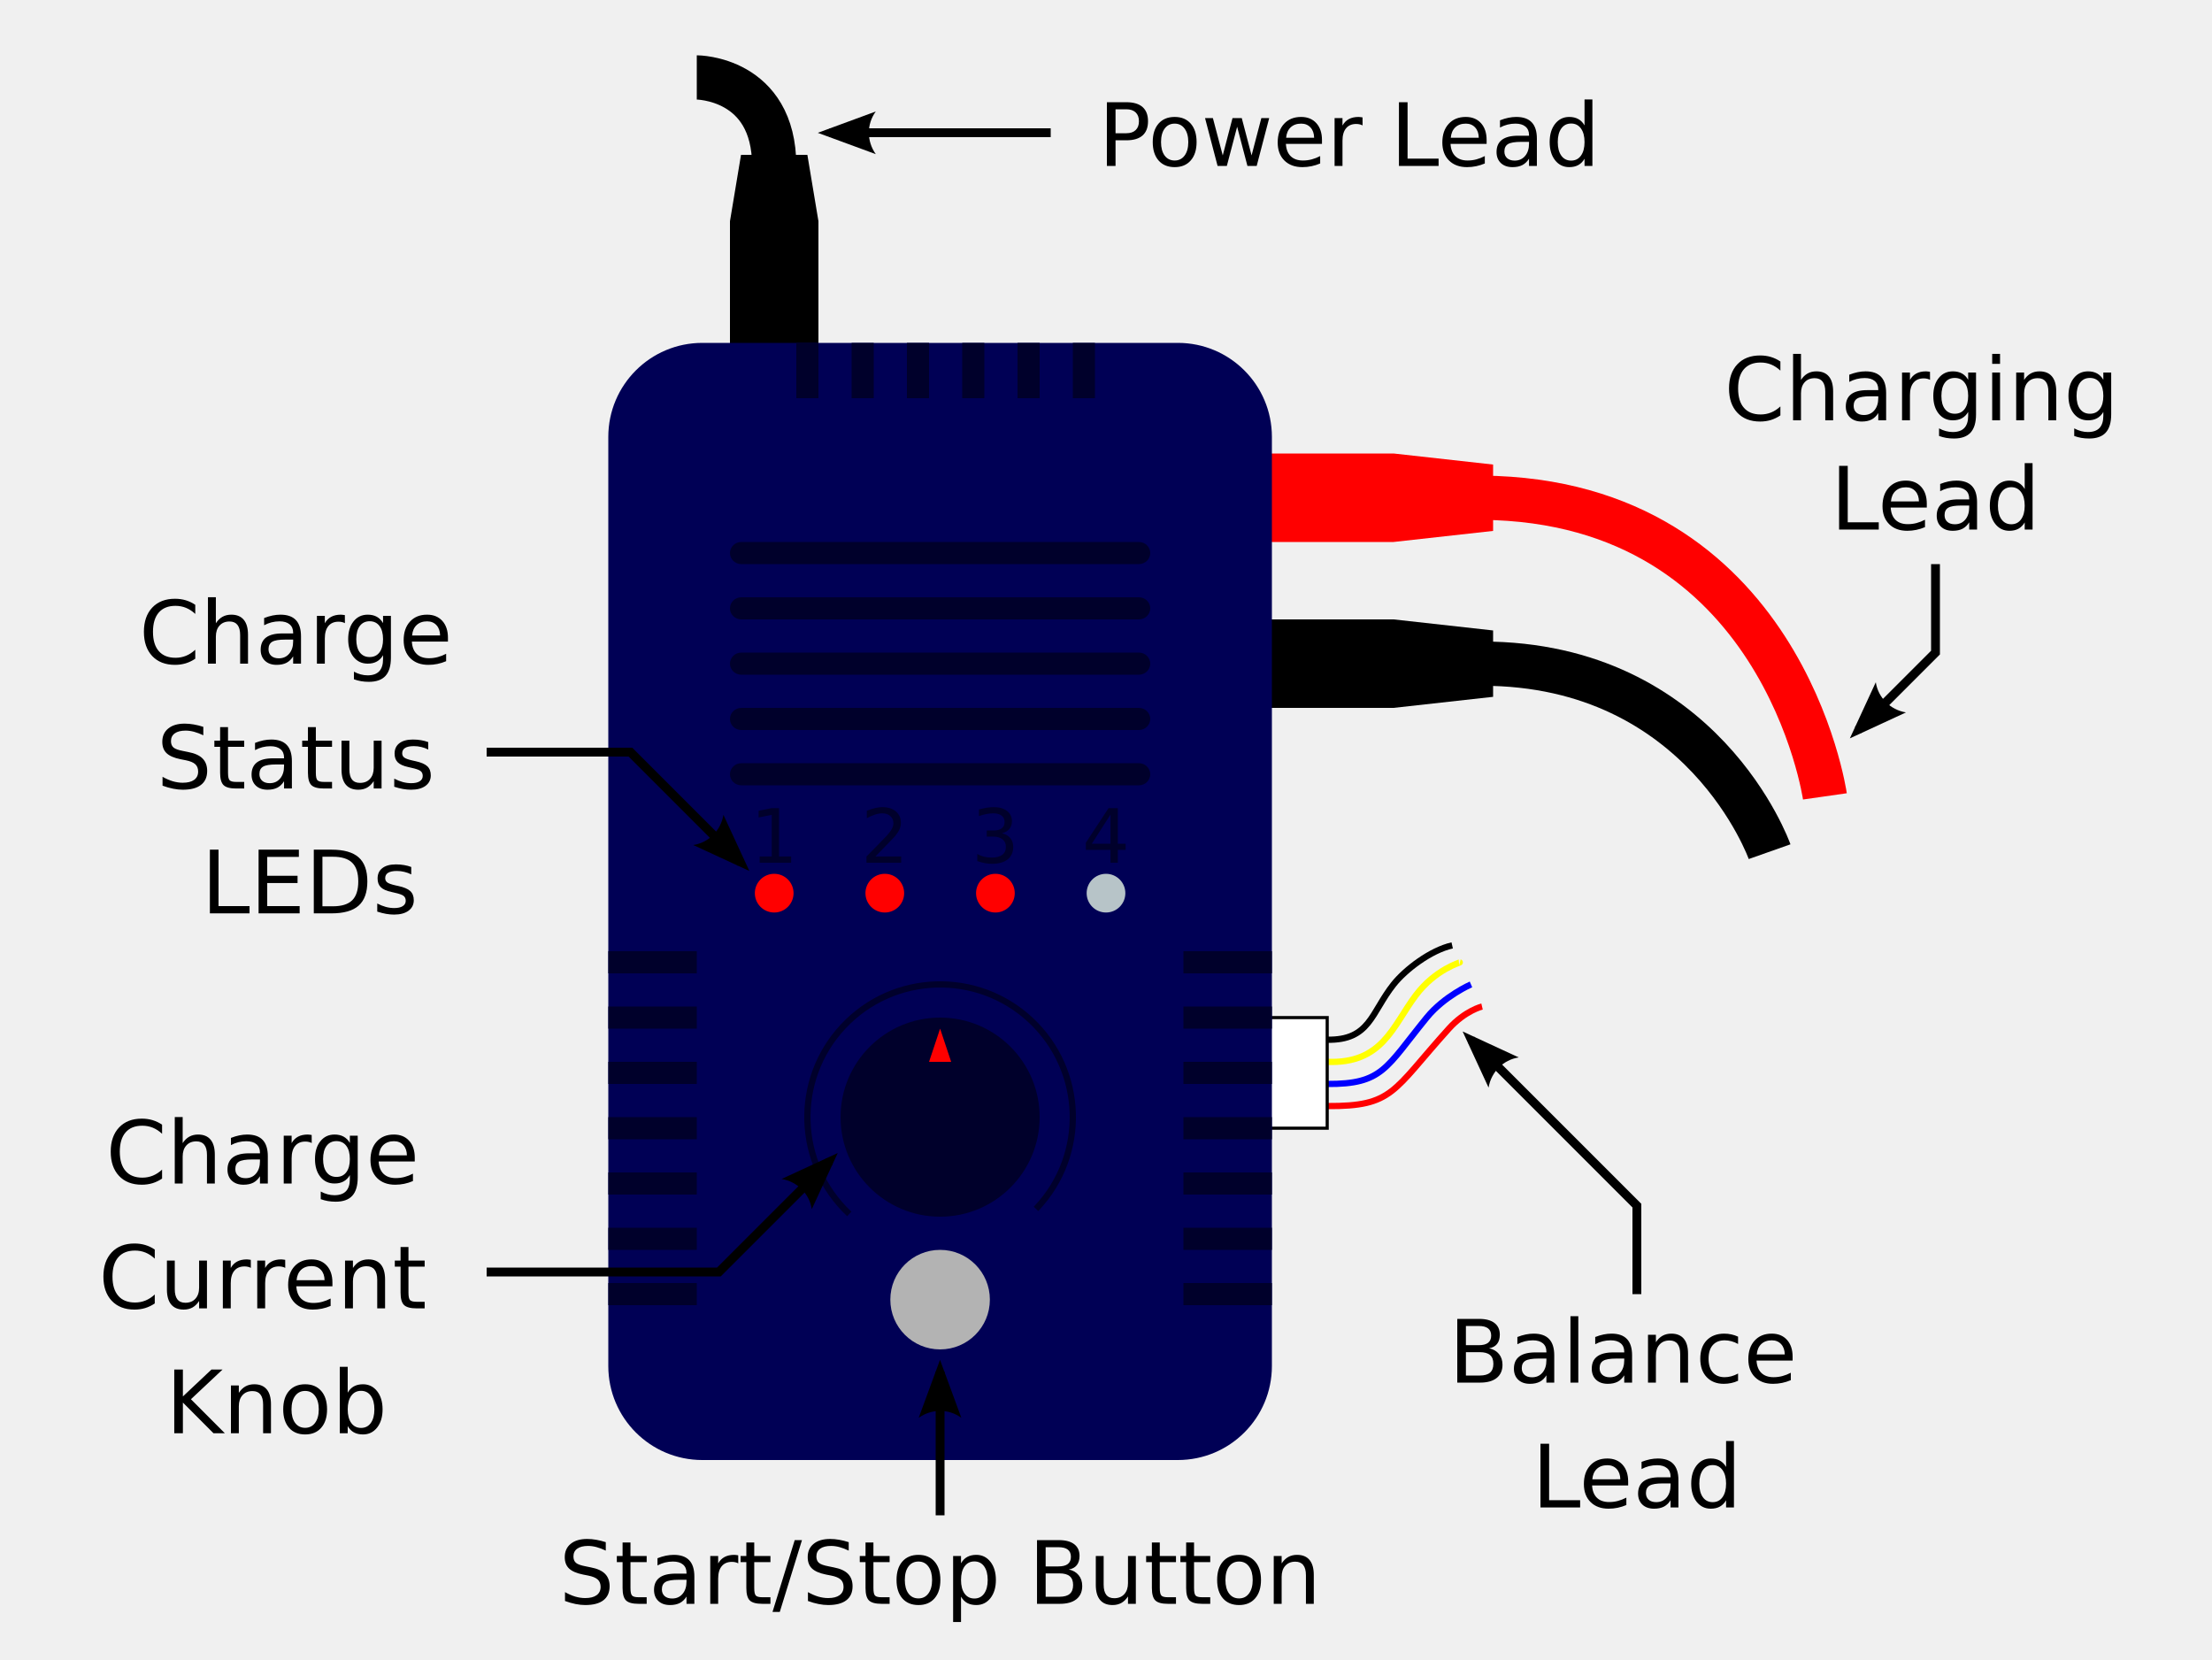
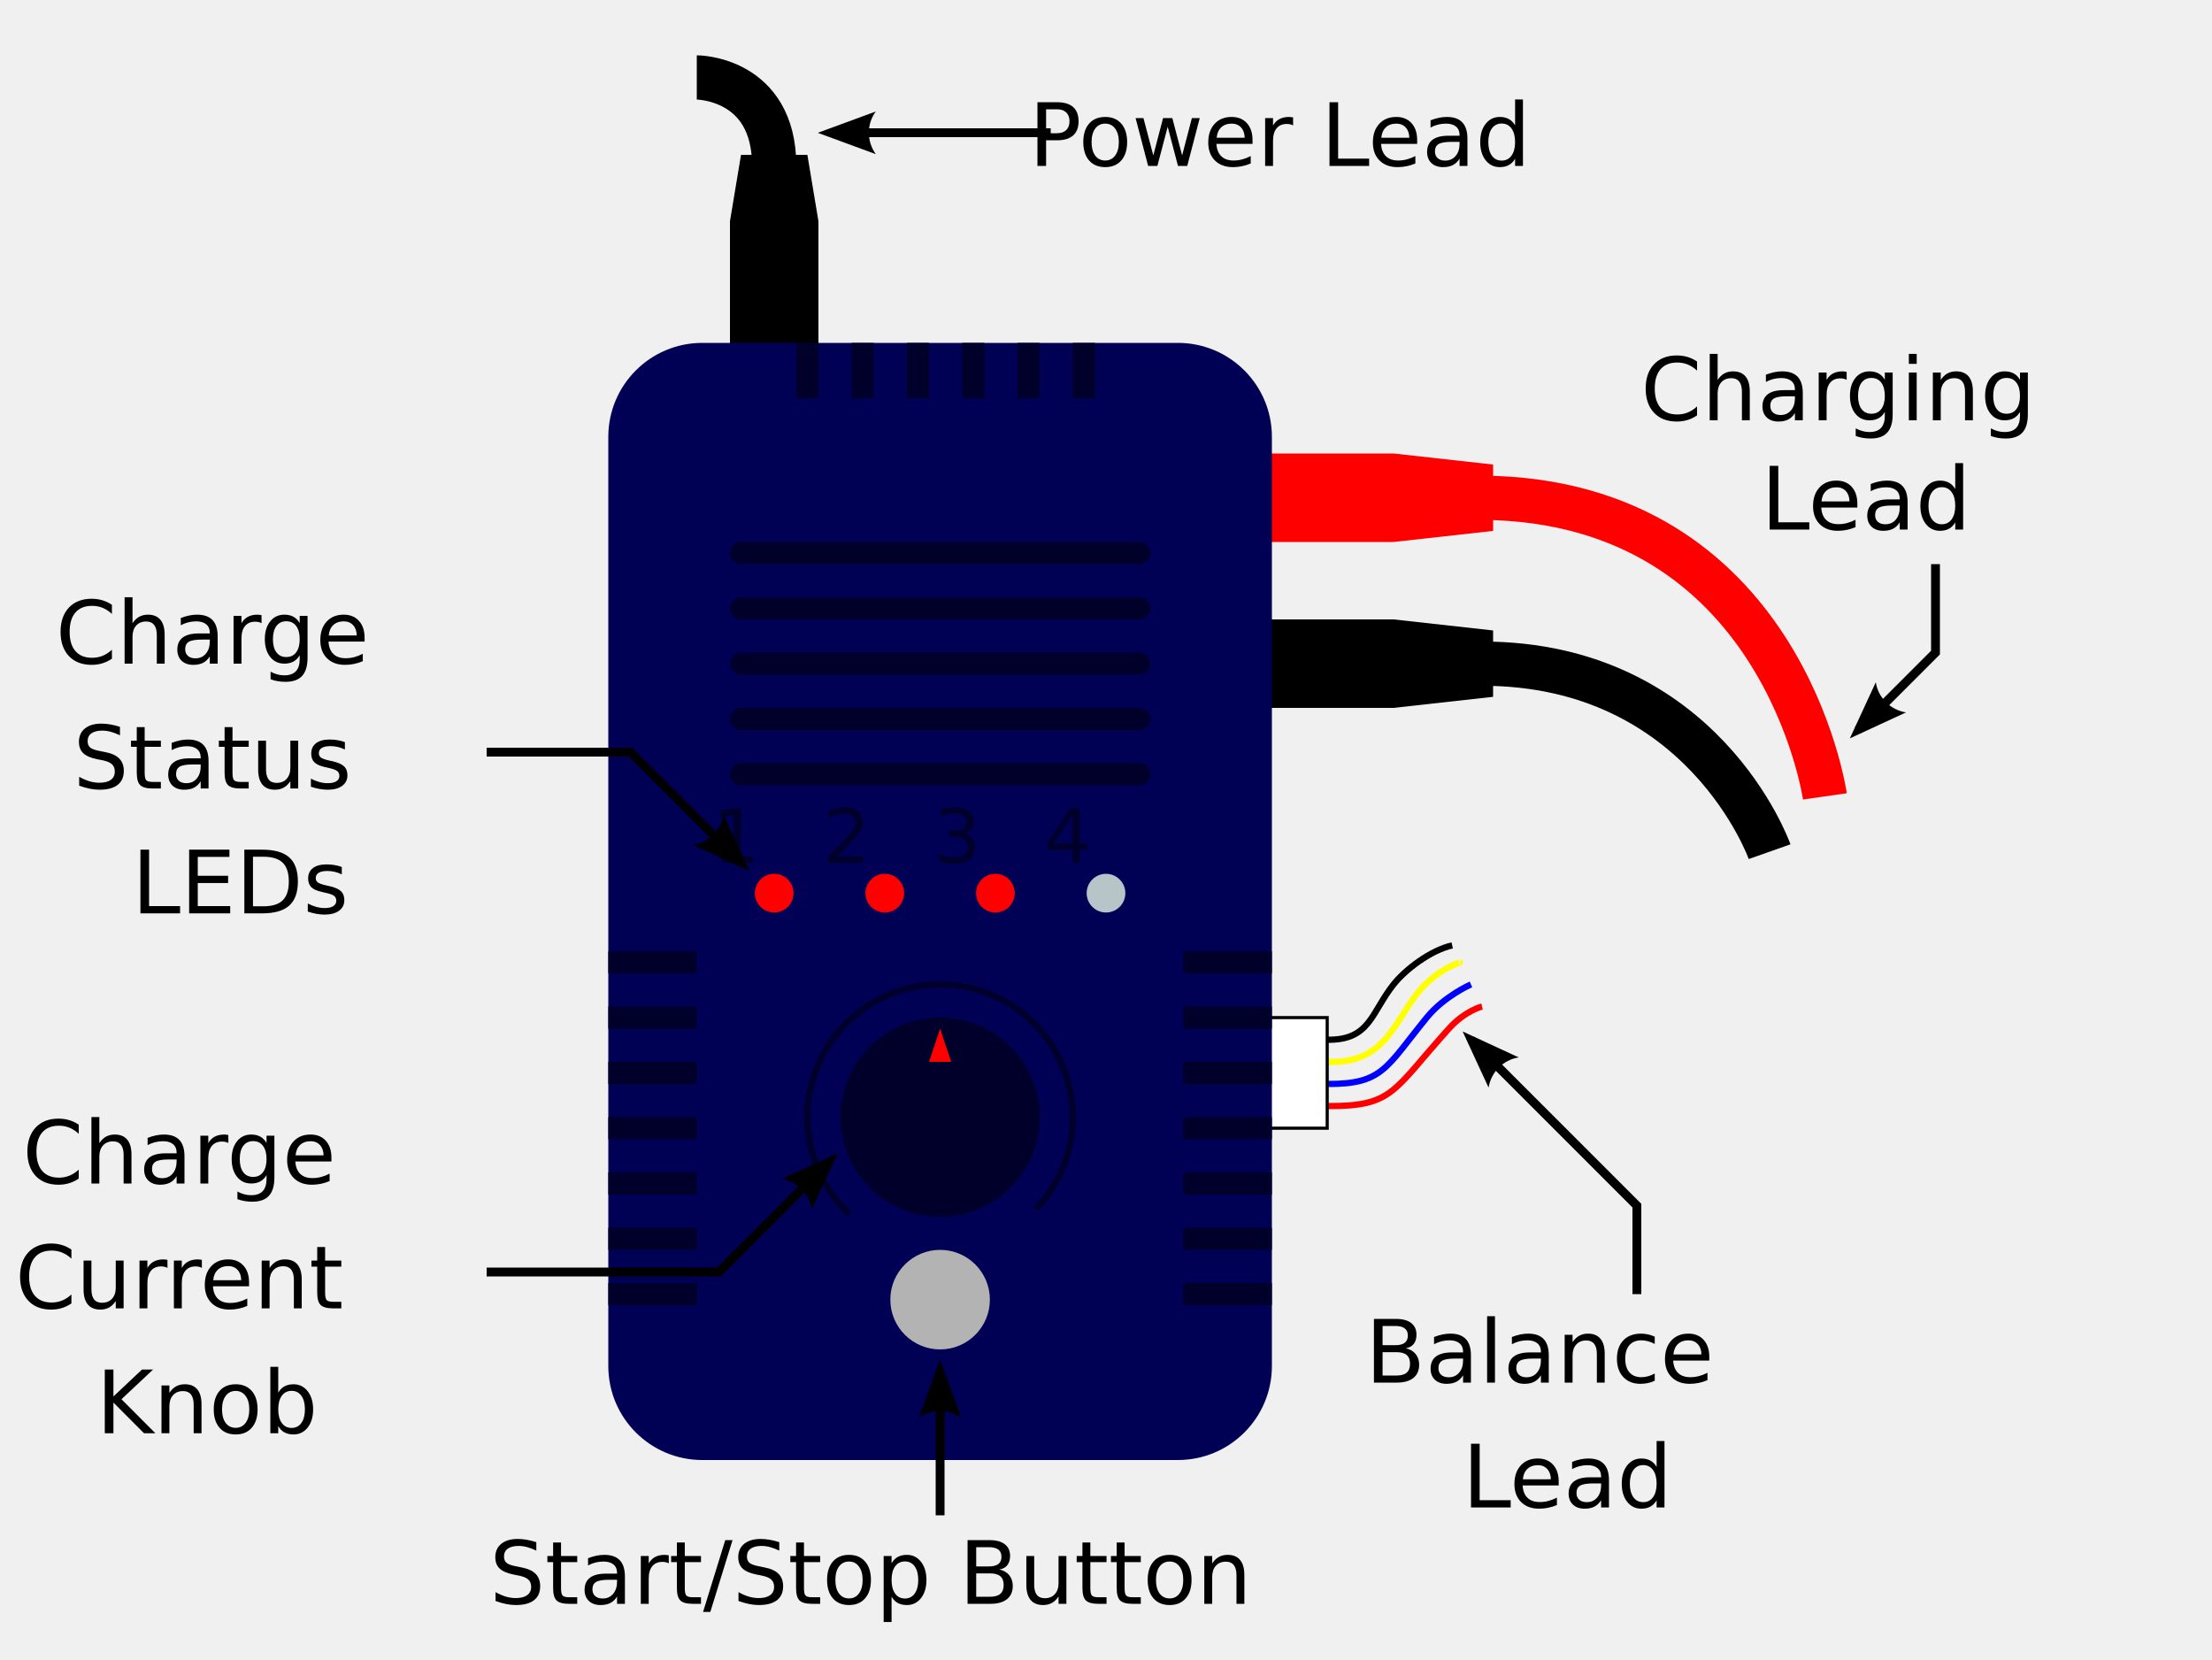
- <svg xmlns="http://www.w3.org/2000/svg" height="531.496" width="708.661">
-   <marker id="a" orient="auto" overflow="visible" refX="0" refY="0">
-     <path d="m8.719 4.034-10.926-4.018 10.926-4.018c-1.745 2.372-1.735 5.617-0 8.035z" fill-rule="evenodd" stroke-linejoin="round" stroke-width=".625" transform="scale(.6)" />
-   </marker>
-   <g transform="translate(0 -520.866)">
-     <g transform="translate(-14.17324 173.6219)">
-       <path d="m248.031 237.402c13.721.249 14.068-8.666 21.26-17.717 3.796-4.778 11.859-10.933 18.783-12.5" fill="none" stroke="#000" stroke-width="2" transform="translate(191.3386 442.9134)" />
-       <path d="m248.031 244.488c17.729.719 21.005-11.47 28.346-21.26 6.373-8.499 14.452-10.56 14.173-10.63" fill="none" stroke="#ff0" stroke-width="2" transform="translate(191.3386 442.9134)" />
-       <path d="m248.031 251.575c17.821.12 18.757-5.169 31.89-21.26 5.666-6.941 14.173-10.63 14.173-10.63" fill="none" stroke="#00f" stroke-width="2" transform="translate(191.3386 442.9134)" />
-       <path d="m248.031 258.661c21.239.116 20.819-4.686 38.976-24.803 5.235-5.8 10.63-7.087 10.63-7.087" fill="none" stroke="#f00" stroke-width="2" transform="translate(191.3386 442.9134)" />
-       <path d="m418.11 673.228h21.26v35.433h-21.26z" fill="#fff" stroke="#000" />
-       <path d="m418.11 492.52 42.52-0 31.89 3.543v21.26l-31.89 3.543-42.52 0z" fill="#f00" />
-       <path d="m418.11 545.669 42.52-0 31.89 3.543v21.26l-31.89 3.543h-42.52z" />
-       <path d="m251.575 396.85h21.26l3.543 21.26v42.52h-28.346v-42.52z" />
-       <rect fill="#005" height="357.874" rx="30.118" width="212.598" x="209.055" y="457.087" />
-       <path d="m269.291 457.087h7.087v17.717h-7.087z" fill="#00002b" />
-       <path d="m287.008 457.087h7.087v17.717h-7.087z" fill="#00002b" />
-       <path d="m304.724 457.087h7.087v17.717h-7.087z" fill="#00002b" />
-       <path d="m322.441 457.087h7.087v17.717h-7.087z" fill="#00002b" />
-       <path d="m340.157 457.087h7.087v17.717h-7.087z" fill="#00002b" />
-       <path d="m357.874 457.087h7.087v17.717h-7.087z" fill="#00002b" />
-       <rect fill="#00002b" height="7.087" rx="3.639" width="134.646" x="248.032" y="520.866" />
-       <rect fill="#00002b" height="7.087" rx="3.639" width="134.646" x="248.032" y="538.583" />
-       <rect fill="#00002b" height="7.087" rx="3.639" width="134.646" x="248.032" y="556.299" />
-       <rect fill="#00002b" height="7.087" rx="3.639" width="134.646" x="248.032" y="574.016" />
-       <rect fill="#00002b" height="7.087" rx="3.639" width="134.646" x="248.032" y="591.732" />
-       <path d="m269.291 632.48c0 2.935-2.38 5.315-5.315 5.315s-5.315-2.38-5.315-5.315c0-2.935 2.38-5.315 5.315-5.315s5.315 2.38 5.315 5.315z" fill="#f00" transform="matrix(1.166667 0 0 1.166667 -45.76772 -104.5276)" />
-       <path d="m269.291 632.48c0 2.935-2.38 5.315-5.315 5.315s-5.315-2.38-5.315-5.315c0-2.935 2.38-5.315 5.315-5.315s5.315 2.38 5.315 5.315z" fill="#f00" transform="matrix(1.166667 0 0 1.166667 -10.33465 -104.5276)" />
-       <path d="m269.291 632.48c0 2.935-2.38 5.315-5.315 5.315s-5.315-2.38-5.315-5.315c0-2.935 2.38-5.315 5.315-5.315s5.315 2.38 5.315 5.315z" fill="#f00" transform="matrix(1.166667 0 0 1.166667 25.09842 -104.5276)" />
-       <path d="m269.291 632.48c0 2.935-2.38 5.315-5.315 5.315s-5.315-2.38-5.315-5.315c0-2.935 2.38-5.315 5.315-5.315s5.315 2.38 5.315 5.315z" fill="#b7c4c8" transform="matrix(1.166667 0 0 1.166667 60.53149 -104.5276)" />
-       <path d="m354.331 699.803c0 18.591-15.071 33.661-33.661 33.661s-33.661-15.071-33.661-33.661 15.071-33.661 33.661-33.661 33.661 15.071 33.661 33.661z" fill="#00002b" transform="matrix(.9473696 0 0 .9473696 11.56196 42.14587)" />
-       <path d="m273.205 728.079c-18.551-17.408-19.479-46.559-2.071-65.11 17.408-18.551 46.559-19.479 65.11-2.071 18.551 17.408 19.479 46.559 2.071 65.11-.102.108-.204.217-.307.324" fill="none" stroke="#00002b" stroke-width="2.167" transform="matrix(.9230769 0 0 .9230769 34.07027 64.0521)" />
-       <path d="m329.528 763.583c0 6.849-5.552 12.402-12.402 12.402s-12.402-5.552-12.402-12.402 5.552-12.402 12.402-12.402 12.402 5.552 12.402 12.402z" fill="#b3b3b3" transform="matrix(1.285713 0 0 1.285713 -92.37872 -218.1656)" />
-       <g fill="#00002b">
-         <path d="m393.307 651.969h28.346v7.087h-28.346z" />
-         <path d="m393.307 669.685h28.346v7.087h-28.346z" />
-         <path d="m393.307 687.402h28.346v7.087h-28.346z" />
-         <path d="m393.307 705.118h28.346v7.087h-28.346z" />
-         <path d="m393.307 722.835h28.346v7.087h-28.346z" />
-         <path d="m393.307 740.551h28.346v7.087h-28.346z" />
-         <path d="m393.307 758.268h28.346v7.087h-28.346z" />
-         <path d="m209.055 651.969h28.346v7.087h-28.346z" />
-         <path d="m209.055 669.685h28.346v7.087h-28.346z" />
-         <path d="m209.055 687.402h28.346v7.087h-28.346z" />
-         <path d="m209.055 705.118h28.346v7.087h-28.346z" />
-         <path d="m209.055 722.835h28.346v7.087h-28.346z" />
-         <path d="m209.055 740.551h28.346v7.087h-28.346z" />
-         <path d="m209.055 758.268h28.346v7.087h-28.346z" />
-         <text font-family="Bitstream Vera Sans" font-size="11" letter-spacing="0" text-anchor="middle" word-spacing="0" x="262.205" y="623.622">
-           <tspan font-size="24" text-anchor="middle" x="262.205" y="623.622">1</tspan>
-         </text>
-         <text font-family="Bitstream Vera Sans" font-size="11" letter-spacing="0" text-anchor="middle" word-spacing="0" x="297.638" y="623.622">
-           <tspan font-size="24" text-anchor="middle" x="297.638" y="623.622">2</tspan>
-         </text>
-         <text font-family="Bitstream Vera Sans" font-size="11" letter-spacing="0" text-anchor="middle" word-spacing="0" x="333.071" y="623.622">
-           <tspan font-size="24" text-anchor="middle" x="333.071" y="623.622">3</tspan>
-         </text>
-         <text font-family="Bitstream Vera Sans" font-size="11" letter-spacing="0" text-anchor="middle" word-spacing="0" x="368.504" y="623.622">
-           <tspan font-size="24" text-anchor="middle" x="368.504" y="623.622">4</tspan>
-         </text>
-       </g>
-       <path d="m124.016 233.858-3.543 10.63h7.087z" fill="#f00" transform="translate(191.3386 442.9134)" />
-       <path d="m297.638 63.78c96.28.835 109.843 95.669 109.843 95.669" fill="none" stroke="#f00" stroke-width="14.173" transform="translate(191.3386 442.9134)" />
-       <path d="m297.638 116.929c70.866 0 92.126 60.236 92.126 60.236" fill="none" stroke="#000" stroke-width="14.173" transform="translate(191.3386 442.9134)" />
-       <path d="m70.866-42.52c0-28.346-24.803-28.346-24.803-28.346" fill="none" stroke="#000" stroke-width="14.173" transform="translate(191.3386 442.9134)" />
+ <svg xmlns="http://www.w3.org/2000/svg" width="708.661" height="531.496" id="svg2" version="1.1">
+   <defs id="defs4">
+     <marker orient="auto" refY="0" refX="0" id="Arrow2Lstart" style="overflow:visible">
+       <path id="path4000" style="fill-rule:evenodd;stroke-width:0.625;stroke-linejoin:round" d="M 8.719,4.034 -2.207,0.016 8.719,-4.002 c -1.745,2.372 -1.735,5.617 -6e-7,8.035 z" transform="matrix(1.1,0,0,1.1,1.1,0)" />
+     </marker>
+     <marker orient="auto" refY="0" refX="0" id="Arrow2Mstart" style="overflow:visible">
+       <path id="path4006" style="fill-rule:evenodd;stroke-width:0.625;stroke-linejoin:round" d="M 8.719,4.034 -2.207,0.016 8.719,-4.002 c -1.745,2.372 -1.735,5.617 -6e-7,8.035 z" transform="scale(0.6,0.6)" />
+     </marker>
+     <marker orient="auto" refY="0" refX="0" id="Arrow1Mstart" style="overflow:visible">
+       <path id="path3988" d="M 0,0 5,-5 -12.5,0 5,5 0,0 z" style="fill-rule:evenodd;stroke:#000000;stroke-width:1pt" transform="matrix(0.4,0,0,0.4,4,0)" />
+     </marker>
+   </defs>
+   <g id="layer1" transform="translate(0,-520.866)">
+     <g id="g3121" transform="translate(-14.17324,173.6219)">
+       <path style="fill:none;stroke:#000000;stroke-width:2;stroke-linecap:butt;stroke-linejoin:miter;stroke-opacity:1" d="m 248.031,237.402 c 13.721,0.249 14.068,-8.666 21.26,-17.717 3.796,-4.778 11.859,-10.933 18.783,-12.5" id="path3190" transform="translate(191.3386,442.9134)" />
+       <path style="fill:none;stroke:#ffff00;stroke-width:2;stroke-linecap:butt;stroke-linejoin:miter;stroke-opacity:1" d="m 248.031,244.488 c 17.729,0.719 21.005,-11.47 28.346,-21.26 6.373,-8.499 14.452,-10.56 14.173,-10.63" id="path3192" transform="translate(191.3386,442.9134)" />
+       <path style="fill:none;stroke:#0000ff;stroke-width:2;stroke-linecap:butt;stroke-linejoin:miter;stroke-opacity:1" d="m 248.031,251.575 c 17.821,0.12 18.757,-5.169 31.89,-21.26 5.666,-6.941 14.173,-10.63 14.173,-10.63" id="path3194" transform="translate(191.3386,442.9134)" />
+       <path style="fill:none;stroke:#ff0000;stroke-width:2;stroke-linecap:butt;stroke-linejoin:miter;stroke-opacity:1" d="m 248.031,258.661 c 21.239,0.116 20.819,-4.686 38.976,-24.803 5.235,-5.8 10.63,-7.087 10.63,-7.087" id="path3196" transform="translate(191.3386,442.9134)" />
+       <rect style="fill:#ffffff;fill-opacity:1;stroke:#000000;stroke-width:1" id="rect3188" width="21.26" height="35.433" x="418.11" y="673.228" />
+       <path style="fill:#ff0000;fill-opacity:1;stroke:none" d="m 418.11,492.52 42.52,-1e-5 31.89,3.543 0,21.26 -31.89,3.543 -42.52,10e-6 z" id="rect3184" />
+       <path style="fill:#000000;fill-opacity:1;stroke:none" d="m 418.11,545.669 42.52,-10e-6 31.89,3.543 0,21.26 -31.89,3.543 -42.52,0 z" id="rect3186" />
+       <path style="fill:#000000;fill-opacity:1;stroke:none" d="m 251.575,396.85 21.26,0 3.543,21.26 0,42.52 -28.346,0 0,-42.52 z" id="rect3087" />
+       <rect rx="30.118" y="457.087" x="209.055" height="357.874" width="212.598" id="rect2998" style="fill:#000055;fill-opacity:1;stroke:none" />
+       <rect y="457.087" x="269.291" height="17.717" width="7.087" id="rect3019" style="fill:#00002b;fill-opacity:1;stroke:none" />
+       <rect style="fill:#00002b;fill-opacity:1;stroke:none" id="rect3021" width="7.087" height="17.717" x="287.008" y="457.087" />
+       <rect y="457.087" x="304.724" height="17.717" width="7.087" id="rect3023" style="fill:#00002b;fill-opacity:1;stroke:none" />
+       <rect style="fill:#00002b;fill-opacity:1;stroke:none" id="rect3025" width="7.087" height="17.717" x="322.441" y="457.087" />
+       <rect y="457.087" x="340.157" height="17.717" width="7.087" id="rect3027" style="fill:#00002b;fill-opacity:1;stroke:none" />
+       <rect style="fill:#00002b;fill-opacity:1;stroke:none" id="rect3029" width="7.087" height="17.717" x="357.874" y="457.087" />
+       <rect rx="3.639" y="520.866" x="248.032" height="7.087" width="134.646" id="rect3031" style="fill:#00002b;fill-opacity:1;stroke:none" />
+       <rect style="fill:#00002b;fill-opacity:1;stroke:none" id="rect3033" width="134.646" height="7.087" x="248.032" y="538.583" rx="3.639" />
+       <rect rx="3.639" y="556.299" x="248.032" height="7.087" width="134.646" id="rect3035" style="fill:#00002b;fill-opacity:1;stroke:none" />
+       <rect style="fill:#00002b;fill-opacity:1;stroke:none" id="rect3037" width="134.646" height="7.087" x="248.032" y="574.016" rx="3.639" />
+       <rect rx="3.639" y="591.732" x="248.032" height="7.087" width="134.646" id="rect3039" style="fill:#00002b;fill-opacity:1;stroke:none" />
+       <path transform="matrix(1.166667,0,0,1.166667,-45.76772,-104.5276)" d="m 269.291,632.48 c 0,2.935 -2.38,5.315 -5.315,5.315 -2.935,0 -5.315,-2.38 -5.315,-5.315 0,-2.935 2.38,-5.315 5.315,-5.315 2.935,0 5.315,2.38 5.315,5.315 z" id="path3041" style="fill:#ff0000;fill-opacity:1;stroke:none" />
+       <path style="fill:#ff0000;fill-opacity:1;stroke:none" id="path3043" d="m 269.291,632.48 c 0,2.935 -2.38,5.315 -5.315,5.315 -2.935,0 -5.315,-2.38 -5.315,-5.315 0,-2.935 2.38,-5.315 5.315,-5.315 2.935,0 5.315,2.38 5.315,5.315 z" transform="matrix(1.166667,0,0,1.166667,-10.33465,-104.5276)" />
+       <path transform="matrix(1.166667,0,0,1.166667,25.09842,-104.5276)" d="m 269.291,632.48 c 0,2.935 -2.38,5.315 -5.315,5.315 -2.935,0 -5.315,-2.38 -5.315,-5.315 0,-2.935 2.38,-5.315 5.315,-5.315 2.935,0 5.315,2.38 5.315,5.315 z" id="path3045" style="fill:#ff0000;fill-opacity:1;stroke:none" />
+       <path style="fill:#b7c4c8;fill-opacity:1;stroke:none" id="path3047" d="m 269.291,632.48 c 0,2.935 -2.38,5.315 -5.315,5.315 -2.935,0 -5.315,-2.38 -5.315,-5.315 0,-2.935 2.38,-5.315 5.315,-5.315 2.935,0 5.315,2.38 5.315,5.315 z" transform="matrix(1.166667,0,0,1.166667,60.53149,-104.5276)" />
+       <path transform="matrix(0.9473696,0,0,0.9473696,11.56196,42.14587)" d="m 354.331,699.803 c 0,18.591 -15.071,33.661 -33.661,33.661 -18.591,0 -33.661,-15.071 -33.661,-33.661 0,-18.591 15.071,-33.661 33.661,-33.661 18.591,0 33.661,15.071 33.661,33.661 z" id="path3049" style="fill:#00002b;fill-opacity:1;stroke:none" />
+       <path transform="matrix(0.9230769,0,0,0.9230769,34.07027,64.0521)" d="m 273.205,728.079 c -18.551,-17.408 -19.479,-46.559 -2.071,-65.11 17.408,-18.551 46.559,-19.479 65.11,-2.071 18.551,17.408 19.479,46.559 2.071,65.11 -0.102,0.108 -0.204,0.217 -0.307,0.324" id="path3051" style="fill:none;stroke:#00002b;stroke-width:2.167" />
+       <path transform="matrix(1.285713,0,0,1.285713,-92.37872,-218.1656)" d="m 329.528,763.583 c 0,6.849 -5.552,12.402 -12.402,12.402 -6.849,0 -12.402,-5.552 -12.402,-12.402 0,-6.849 5.552,-12.402 12.402,-12.402 6.849,0 12.402,5.552 12.402,12.402 z" id="path3053" style="fill:#b3b3b3;stroke:none" />
+       <rect y="651.969" x="393.307" height="7.087" width="28.346" id="rect3055" style="fill:#00002b;fill-opacity:1;stroke:none" />
+       <rect style="fill:#00002b;fill-opacity:1;stroke:none" id="rect3057" width="28.346" height="7.087" x="393.307" y="669.685" />
+       <rect y="687.402" x="393.307" height="7.087" width="28.346" id="rect3059" style="fill:#00002b;fill-opacity:1;stroke:none" />
+       <rect style="fill:#00002b;fill-opacity:1;stroke:none" id="rect3061" width="28.346" height="7.087" x="393.307" y="705.118" />
+       <rect y="722.835" x="393.307" height="7.087" width="28.346" id="rect3063" style="fill:#00002b;fill-opacity:1;stroke:none" />
+       <rect style="fill:#00002b;fill-opacity:1;stroke:none" id="rect3065" width="28.346" height="7.087" x="393.307" y="740.551" />
+       <rect y="758.268" x="393.307" height="7.087" width="28.346" id="rect3067" style="fill:#00002b;fill-opacity:1;stroke:none" />
+       <rect style="fill:#00002b;fill-opacity:1;stroke:none" id="rect3069" width="28.346" height="7.087" x="209.055" y="651.969" />
+       <rect y="669.685" x="209.055" height="7.087" width="28.346" id="rect3071" style="fill:#00002b;fill-opacity:1;stroke:none" />
+       <rect style="fill:#00002b;fill-opacity:1;stroke:none" id="rect3073" width="28.346" height="7.087" x="209.055" y="687.402" />
+       <rect y="705.118" x="209.055" height="7.087" width="28.346" id="rect3075" style="fill:#00002b;fill-opacity:1;stroke:none" />
+       <rect style="fill:#00002b;fill-opacity:1;stroke:none" id="rect3077" width="28.346" height="7.087" x="209.055" y="722.835" />
+       <rect y="740.551" x="209.055" height="7.087" width="28.346" id="rect3079" style="fill:#00002b;fill-opacity:1;stroke:none" />
+       <rect style="fill:#00002b;fill-opacity:1;stroke:none" id="rect3081" width="28.346" height="7.087" x="209.055" y="758.268" />
+       <text xml:space="preserve" style="font-size:11px;font-style:normal;font-weight:normal;text-align:center;line-height:125%;letter-spacing:0px;word-spacing:0px;text-anchor:middle;fill:#00002b;fill-opacity:1;stroke:none;font-family:Bitstream Vera Sans" x="262.205" y="623.622" id="text3156">
+         <tspan id="tspan3158" x="262.205" y="623.622" style="font-size:24px;text-align:center;text-anchor:middle">1</tspan>
+       </text>
+       <text id="text3160" y="623.622" x="297.638" style="font-size:11px;font-style:normal;font-weight:normal;text-align:center;line-height:125%;letter-spacing:0px;word-spacing:0px;text-anchor:middle;fill:#00002b;fill-opacity:1;stroke:none;font-family:Bitstream Vera Sans" xml:space="preserve">
+         <tspan style="font-size:24px;text-align:center;text-anchor:middle" y="623.622" x="297.638" id="tspan3162">2</tspan>
+       </text>
+       <text xml:space="preserve" style="font-size:11px;font-style:normal;font-weight:normal;text-align:center;line-height:125%;letter-spacing:0px;word-spacing:0px;text-anchor:middle;fill:#00002b;fill-opacity:1;stroke:none;font-family:Bitstream Vera Sans" x="333.071" y="623.622" id="text3164">
+         <tspan id="tspan3166" x="333.071" y="623.622" style="font-size:24px;text-align:center;text-anchor:middle">3</tspan>
+       </text>
+       <text id="text3168" y="623.622" x="368.504" style="font-size:11px;font-style:normal;font-weight:normal;text-align:center;line-height:125%;letter-spacing:0px;word-spacing:0px;text-anchor:middle;fill:#00002b;fill-opacity:1;stroke:none;font-family:Bitstream Vera Sans" xml:space="preserve">
+         <tspan style="font-size:24px;text-align:center;text-anchor:middle" y="623.622" x="368.504" id="tspan3172">4</tspan>
+       </text>
+       <path style="fill:#ff0000;stroke:none" d="m 124.016,233.858 -3.543,10.63 7.087,0 z" id="path3182" transform="translate(191.3386,442.9134)" />
+       <path style="fill:none;stroke:#ff0000;stroke-width:14.173;stroke-linecap:butt;stroke-linejoin:miter;stroke-opacity:1" d="M 297.638,63.78 C 393.918,64.614 407.48,159.449 407.48,159.449" id="path3198" transform="translate(191.3386,442.9134)" />
+       <path style="fill:none;stroke:#000000;stroke-width:14.173;stroke-linecap:butt;stroke-linejoin:miter;stroke-opacity:1" d="m 297.638,116.929 c 70.866,0 92.126,60.236 92.126,60.236" id="path3200" transform="translate(191.3386,442.9134)" />
+       <path style="fill:none;stroke:#000000;stroke-width:14.173;stroke-linecap:butt;stroke-linejoin:miter;stroke-opacity:1" d="m 70.866,-42.52 c 0,-28.346 -24.803,-28.346 -24.803,-28.346" id="path3090" transform="translate(191.3386,442.9134)" />
    </g>
-     <text style="font-size:28;letter-spacing:0;word-spacing:0;text-anchor:middle;font-family:Bitstream Vera Sans;writing-mode:lr" x="524.409" y="963.779">
-       <tspan font-family="Bitstream Vera Sans" font-size="28" text-anchor="middle" writing-mode="lr" x="524.409" y="963.779">Balance</tspan>
-       <tspan font-family="Bitstream Vera Sans" font-size="28" text-anchor="middle" writing-mode="lr" x="524.409" y="1003.779">Lead</tspan>
+     <text xml:space="preserve" style="font-size:28px;font-style:normal;font-weight:normal;text-align:center;line-height:125%;letter-spacing:0px;word-spacing:0px;text-anchor:middle;fill:#000000;fill-opacity:1;stroke:none;font-family:Bitstream Vera Sans;-inkscape-font-specification:Bitstream Vera Sans;font-stretch:normal;font-variant:normal;writing-mode:lr" x="524.409" y="963.779" id="text3204">
+       <tspan id="tspan3206" x="524.409" y="963.779" style="font-size:28px;text-align:center;text-anchor:middle;-inkscape-font-specification:Bitstream Vera Sans;font-family:Bitstream Vera Sans;font-weight:normal;font-style:normal;font-stretch:normal;font-variant:normal;writing-mode:lr;line-height:125%">Balance</tspan>
+       <tspan x="524.409" y="1003.779" style="font-size:28px;text-align:center;text-anchor:middle;-inkscape-font-specification:Bitstream Vera Sans;font-family:Bitstream Vera Sans;font-weight:normal;font-style:normal;font-stretch:normal;font-variant:normal;writing-mode:lr;line-height:125%" id="tspan4982">Lead</tspan>
    </text>
-     <path d="m471.26 853.937 53.15 53.15v28.346" fill="none" marker-start="url(#a)" stroke="#000" stroke-width="2.835" />
-     <text font-family="Bitstream Vera Sans" font-size="28" letter-spacing="0" text-anchor="middle" word-spacing="0" x="620.079" y="655.512">
-       <tspan font-family="Bitstream Vera Sans" font-size="28" text-anchor="middle" x="620.079" y="655.512">Charging</tspan>
-       <tspan font-family="Bitstream Vera Sans" font-size="28" text-anchor="middle" x="620.079" y="690.512">Lead</tspan>
+     <path style="fill:none;stroke:#000000;stroke-width:2.835;stroke-linecap:butt;stroke-linejoin:miter;stroke-miterlimit:4;stroke-opacity:1;stroke-dasharray:none;marker-start:url(#Arrow2Mstart)" d="m 471.26,853.937 53.15,53.15 0,28.346" id="path3208" />
+     <text id="text4984" y="655.512" x="620.079" style="font-size:28px;font-style:normal;font-variant:normal;font-weight:normal;font-stretch:normal;text-align:center;line-height:125%;letter-spacing:0px;word-spacing:0px;writing-mode:lr-tb;text-anchor:middle;fill:#000000;fill-opacity:1;stroke:none;font-family:Bitstream Vera Sans;-inkscape-font-specification:Bitstream Vera Sans" xml:space="preserve">
+       <tspan style="font-size:28px;font-style:normal;font-variant:normal;font-weight:normal;font-stretch:normal;text-align:center;line-height:125%;writing-mode:lr-tb;text-anchor:middle;font-family:Bitstream Vera Sans;-inkscape-font-specification:Bitstream Vera Sans" y="655.512" x="620.079" id="tspan4986">Charging</tspan>
+       <tspan id="tspan4988" style="font-size:28px;font-style:normal;font-variant:normal;font-weight:normal;font-stretch:normal;text-align:center;line-height:125%;writing-mode:lr-tb;text-anchor:middle;font-family:Bitstream Vera Sans;-inkscape-font-specification:Bitstream Vera Sans" y="690.512" x="620.079">Lead</tspan>
    </text>
-     <path d="m595.276 754.724 24.803-24.803v-28.346" fill="none" marker-start="url(#a)" stroke="#000" stroke-width="2.835" />
-     <text style="font-size:28;letter-spacing:0;word-spacing:0;text-anchor:middle;font-family:Bitstream Vera Sans;writing-mode:lr" x="301.181" y="1034.646">
-       <tspan font-family="Bitstream Vera Sans" font-size="28" text-anchor="middle" writing-mode="lr" x="301.181" y="1034.646">Start/Stop Button</tspan>
+     <path id="path4990" d="m 595.276,754.724 24.803,-24.803 0,-28.346" style="fill:none;stroke:#000000;stroke-width:2.835;stroke-linecap:butt;stroke-linejoin:miter;stroke-miterlimit:4;stroke-opacity:1;stroke-dasharray:none;marker-start:url(#Arrow2Mstart)" />
+     <text id="text3049" y="1034.646" x="301.181" style="font-size:28px;font-style:normal;font-weight:normal;text-align:center;line-height:125%;letter-spacing:0px;word-spacing:0px;text-anchor:middle;fill:#000000;fill-opacity:1;stroke:none;font-family:Bitstream Vera Sans;-inkscape-font-specification:Bitstream Vera Sans;font-stretch:normal;font-variant:normal;writing-mode:lr" xml:space="preserve">
+       <tspan id="tspan3053" style="font-size:28px;text-align:center;text-anchor:middle;-inkscape-font-specification:Bitstream Vera Sans;font-family:Bitstream Vera Sans;font-weight:normal;font-style:normal;font-stretch:normal;font-variant:normal;writing-mode:lr;line-height:125%" y="1034.646" x="301.181">Start/Stop Button</tspan>
    </text>
-     <path d="m301.181 960.236v46.063" fill="none" marker-start="url(#a)" stroke="#000" stroke-width="2.835" />
-     <text style="font-size:28;letter-spacing:0;word-spacing:0;text-anchor:middle;font-family:Bitstream Vera Sans;writing-mode:lr" x="88.583" y="900">
-       <tspan font-family="Bitstream Vera Sans" font-size="28" text-anchor="middle" writing-mode="lr" x="88.583" y="900">Charge</tspan>
-       <tspan font-family="Bitstream Vera Sans" font-size="28" text-anchor="middle" writing-mode="lr" x="88.583" y="940">Current</tspan>
-       <tspan font-family="Bitstream Vera Sans" font-size="28" text-anchor="middle" writing-mode="lr" x="88.583" y="980">Knob</tspan>
+     <path id="path3057" d="m 301.181,960.236 0,46.063" style="fill:none;stroke:#000000;stroke-width:2.835;stroke-linecap:butt;stroke-linejoin:miter;stroke-miterlimit:4;stroke-opacity:1;stroke-dasharray:none;marker-start:url(#Arrow2Mstart)" />
+     <text xml:space="preserve" style="font-size:28px;font-style:normal;font-weight:normal;text-align:center;line-height:125%;letter-spacing:0px;word-spacing:0px;text-anchor:middle;fill:#000000;fill-opacity:1;stroke:none;font-family:Bitstream Vera Sans;-inkscape-font-specification:Bitstream Vera Sans;font-stretch:normal;font-variant:normal;writing-mode:lr" x="88.583" y="900" id="text3059">
+       <tspan x="88.583" y="900" style="font-size:28px;text-align:center;text-anchor:middle;-inkscape-font-specification:Bitstream Vera Sans;font-family:Bitstream Vera Sans;font-weight:normal;font-style:normal;font-stretch:normal;font-variant:normal;writing-mode:lr;line-height:125%" id="tspan3063">Charge</tspan>
+       <tspan x="88.583" y="940" style="font-size:28px;text-align:center;text-anchor:middle;-inkscape-font-specification:Bitstream Vera Sans;font-family:Bitstream Vera Sans;font-weight:normal;font-style:normal;font-stretch:normal;font-variant:normal;writing-mode:lr;line-height:125%" id="tspan3067">Current</tspan>
+       <tspan x="88.583" y="980" style="font-size:28px;text-align:center;text-anchor:middle;-inkscape-font-specification:Bitstream Vera Sans;font-family:Bitstream Vera Sans;font-weight:normal;font-style:normal;font-stretch:normal;font-variant:normal;writing-mode:lr;line-height:125%" id="tspan3069">Knob</tspan>
    </text>
-     <path d="m265.748 892.913-35.433 35.433h-74.409" fill="none" marker-start="url(#a)" stroke="#000" stroke-width="2.835" />
-     <path d="m237.402 797.244-35.433-35.433h-46.063" fill="none" marker-start="url(#a)" stroke="#000" stroke-width="2.835" />
-     <text style="font-size:28;letter-spacing:0;word-spacing:0;text-anchor:middle;font-family:Bitstream Vera Sans;writing-mode:lr" x="99.213" y="733.464">
-       <tspan font-family="Bitstream Vera Sans" font-size="28" text-anchor="middle" writing-mode="lr" x="99.213" y="733.464">Charge</tspan>
-       <tspan font-family="Bitstream Vera Sans" font-size="28" text-anchor="middle" writing-mode="lr" x="99.213" y="773.464">Status</tspan>
-       <tspan font-family="Bitstream Vera Sans" font-size="28" text-anchor="middle" writing-mode="lr" x="99.213" y="813.464">LEDs</tspan>
+     <path id="path3071" d="m 265.748,892.913 -35.433,35.433 -74.409,0" style="fill:none;stroke:#000000;stroke-width:2.835;stroke-linecap:butt;stroke-linejoin:miter;stroke-miterlimit:4;stroke-opacity:1;stroke-dasharray:none;marker-start:url(#Arrow2Mstart)" />
+     <path style="fill:none;stroke:#000000;stroke-width:2.835;stroke-linecap:butt;stroke-linejoin:miter;stroke-miterlimit:4;stroke-opacity:1;stroke-dasharray:none;marker-start:url(#Arrow2Mstart)" d="m 237.402,797.244 -35.433,-35.433 -46.063,0" id="path3073" />
+     <text id="text3075" y="733.464" x="99.213" style="font-size:28px;font-style:normal;font-weight:normal;text-align:center;line-height:125%;letter-spacing:0px;word-spacing:0px;text-anchor:middle;fill:#000000;fill-opacity:1;stroke:none;font-family:Bitstream Vera Sans;-inkscape-font-specification:Bitstream Vera Sans;font-stretch:normal;font-variant:normal;writing-mode:lr" xml:space="preserve">
+       <tspan id="tspan3077" style="font-size:28px;text-align:center;text-anchor:middle;-inkscape-font-specification:Bitstream Vera Sans;font-family:Bitstream Vera Sans;font-weight:normal;font-style:normal;font-stretch:normal;font-variant:normal;writing-mode:lr;line-height:125%" y="733.464" x="99.213">Charge</tspan>
+       <tspan id="tspan3081" style="font-size:28px;text-align:center;text-anchor:middle;-inkscape-font-specification:Bitstream Vera Sans;font-family:Bitstream Vera Sans;font-weight:normal;font-style:normal;font-stretch:normal;font-variant:normal;writing-mode:lr;line-height:125%" y="773.464" x="99.213">Status</tspan>
+       <tspan style="font-size:28px;text-align:center;text-anchor:middle;-inkscape-font-specification:Bitstream Vera Sans;font-family:Bitstream Vera Sans;font-weight:normal;font-style:normal;font-stretch:normal;font-variant:normal;writing-mode:lr;line-height:125%" y="813.464" x="99.213" id="tspan3085">LEDs</tspan>
    </text>
-     <text style="font-size:28;letter-spacing:0;word-spacing:0;text-anchor:middle;font-family:Bitstream Vera Sans;writing-mode:lr" x="432.283" y="574.016">
-       <tspan font-family="Bitstream Vera Sans" font-size="28" text-anchor="middle" writing-mode="lr" x="432.283" y="574.016">Power Lead</tspan>
+     <text xml:space="preserve" style="font-size:28px;font-style:normal;font-weight:normal;text-align:center;line-height:125%;letter-spacing:0px;word-spacing:0px;text-anchor:middle;fill:#000000;fill-opacity:1;stroke:none;font-family:Bitstream Vera Sans;-inkscape-font-specification:Bitstream Vera Sans;font-stretch:normal;font-variant:normal;writing-mode:lr" x="432.283" y="574.016" id="text3092">
+       <tspan x="432.283" y="574.016" style="font-size:28px;text-align:center;text-anchor:middle;-inkscape-font-specification:Bitstream Vera Sans;font-family:Bitstream Vera Sans;font-weight:normal;font-style:normal;font-stretch:normal;font-variant:normal;writing-mode:lr;line-height:125%" id="tspan3096">Power Lead</tspan>
    </text>
-     <path d="m265.748 563.386h70.866" fill="none" marker-start="url(#a)" stroke="#000" stroke-width="2.835" />
+     <path style="fill:none;stroke:#000000;stroke-width:2.835;stroke-linecap:butt;stroke-linejoin:miter;stroke-miterlimit:4;stroke-opacity:1;stroke-dasharray:none;marker-start:url(#Arrow2Mstart)" d="m 265.748,563.386 70.866,0" id="path3098" />
  </g>
</svg>
